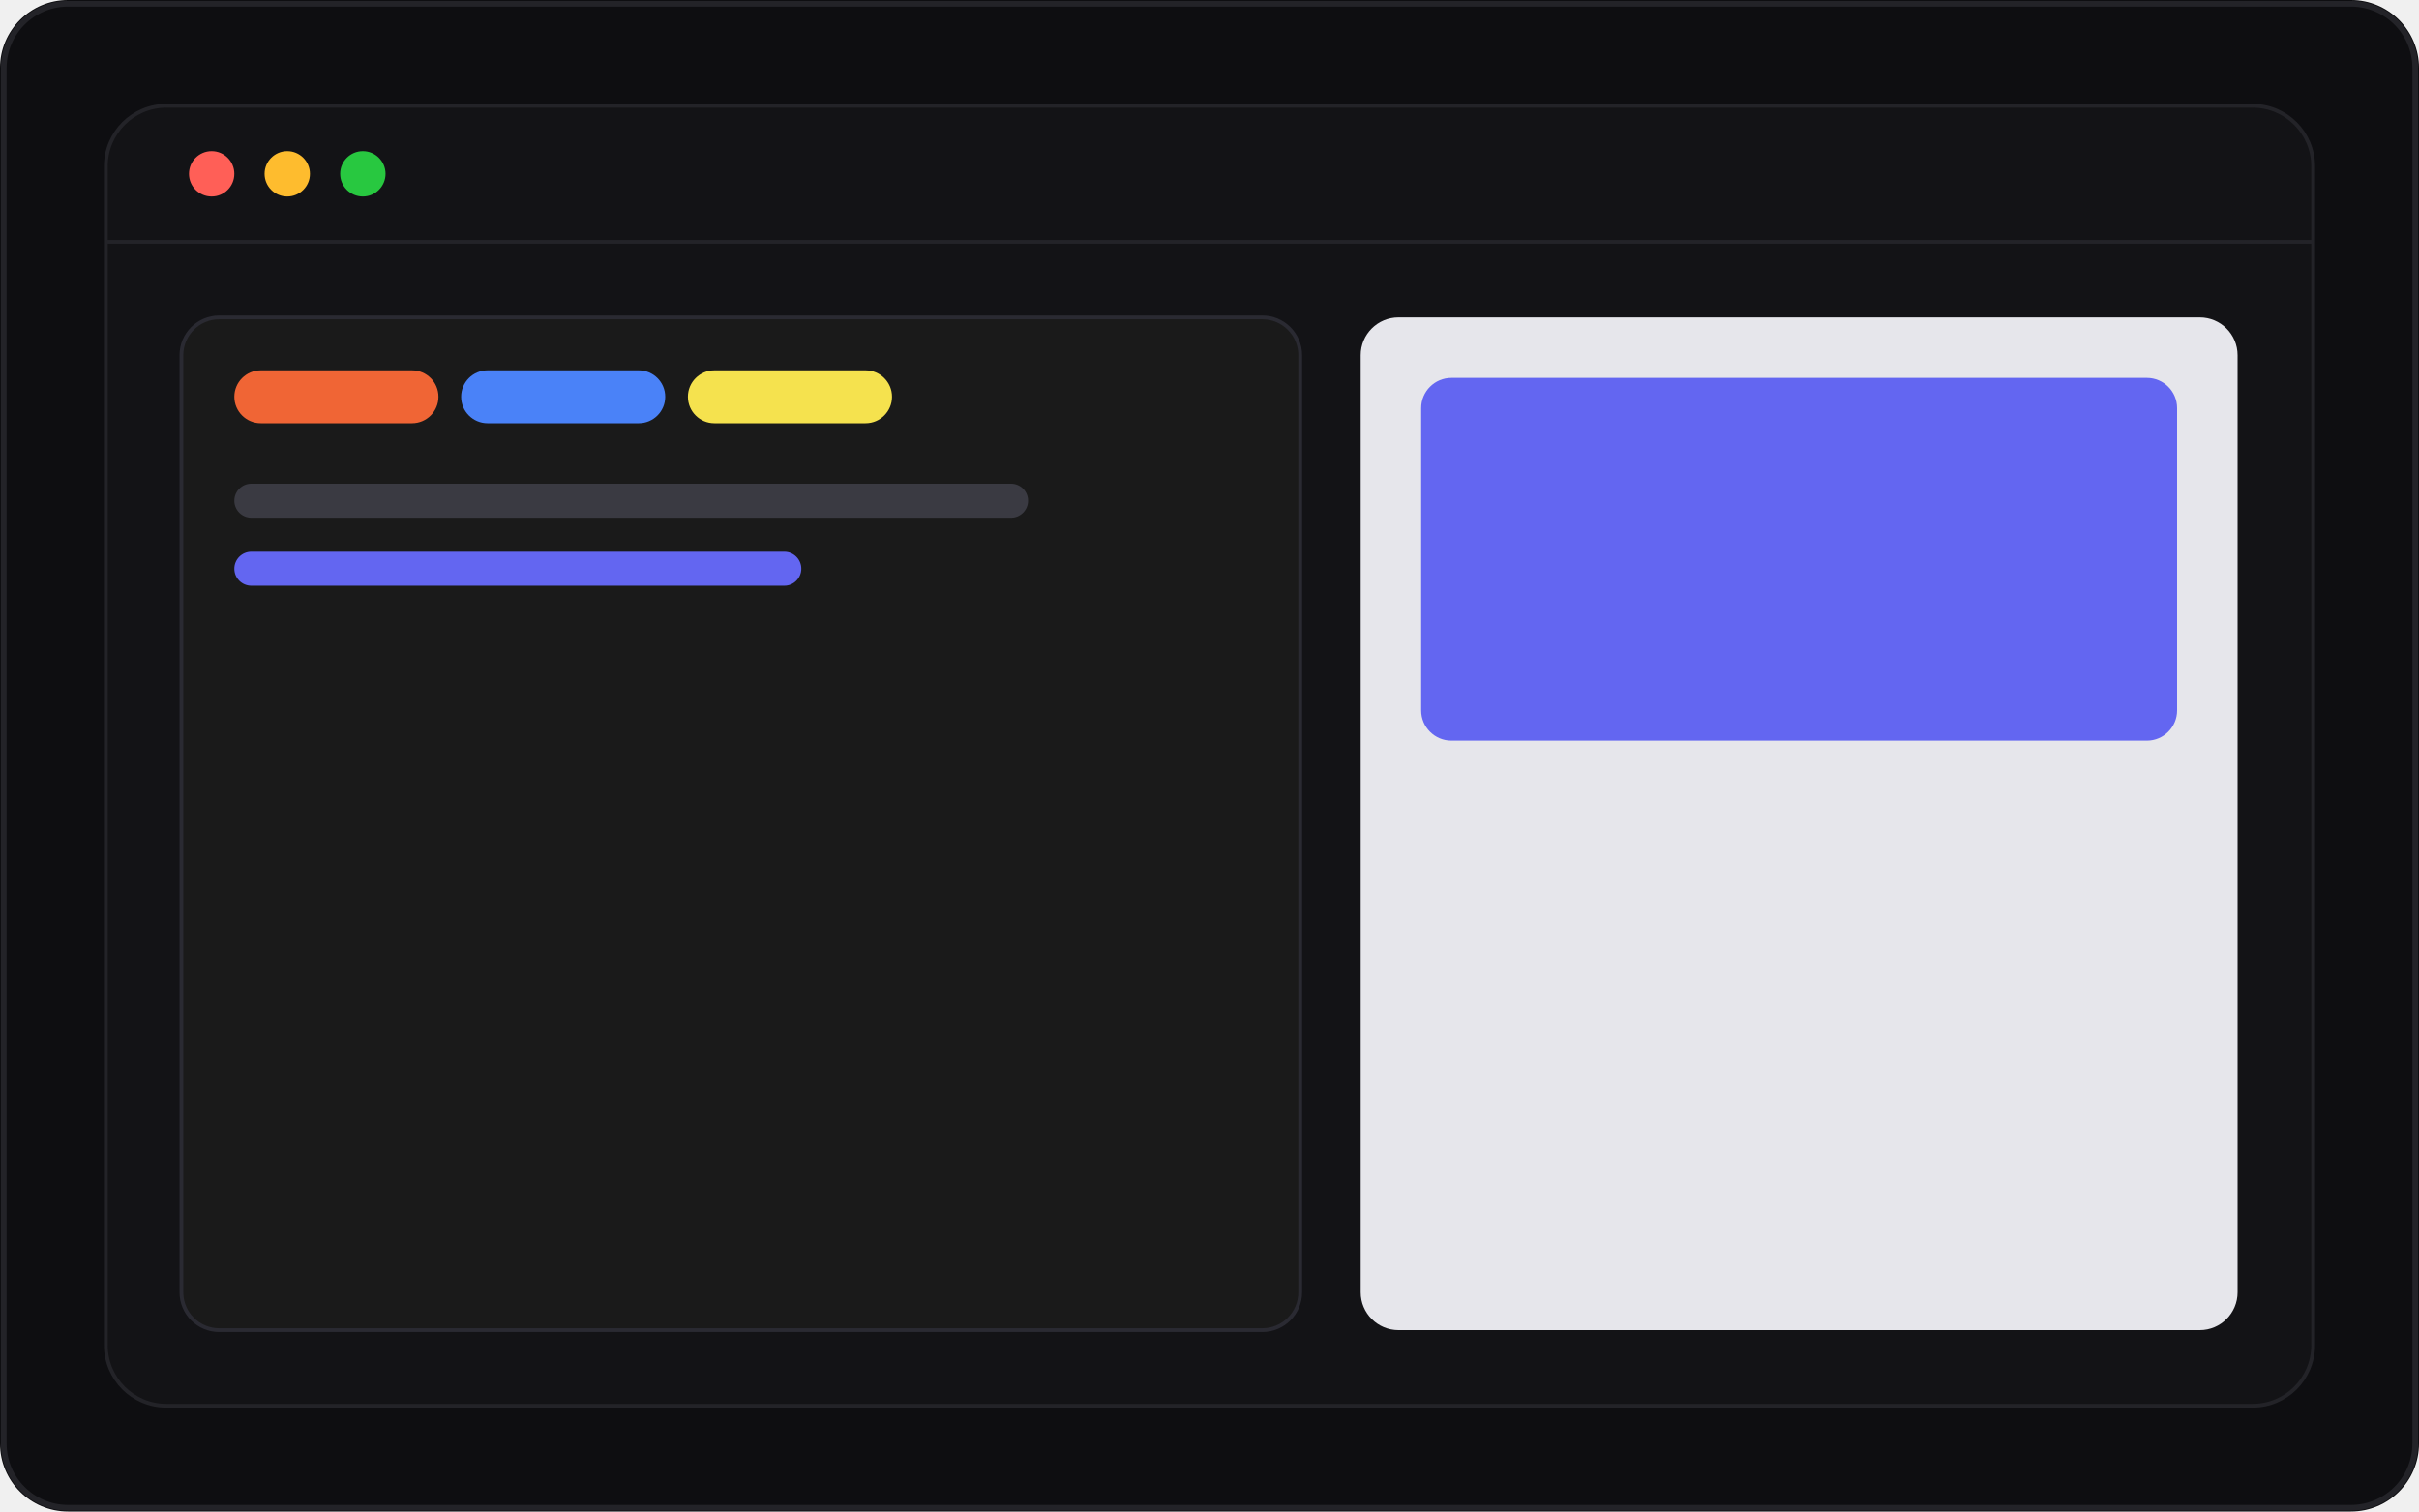
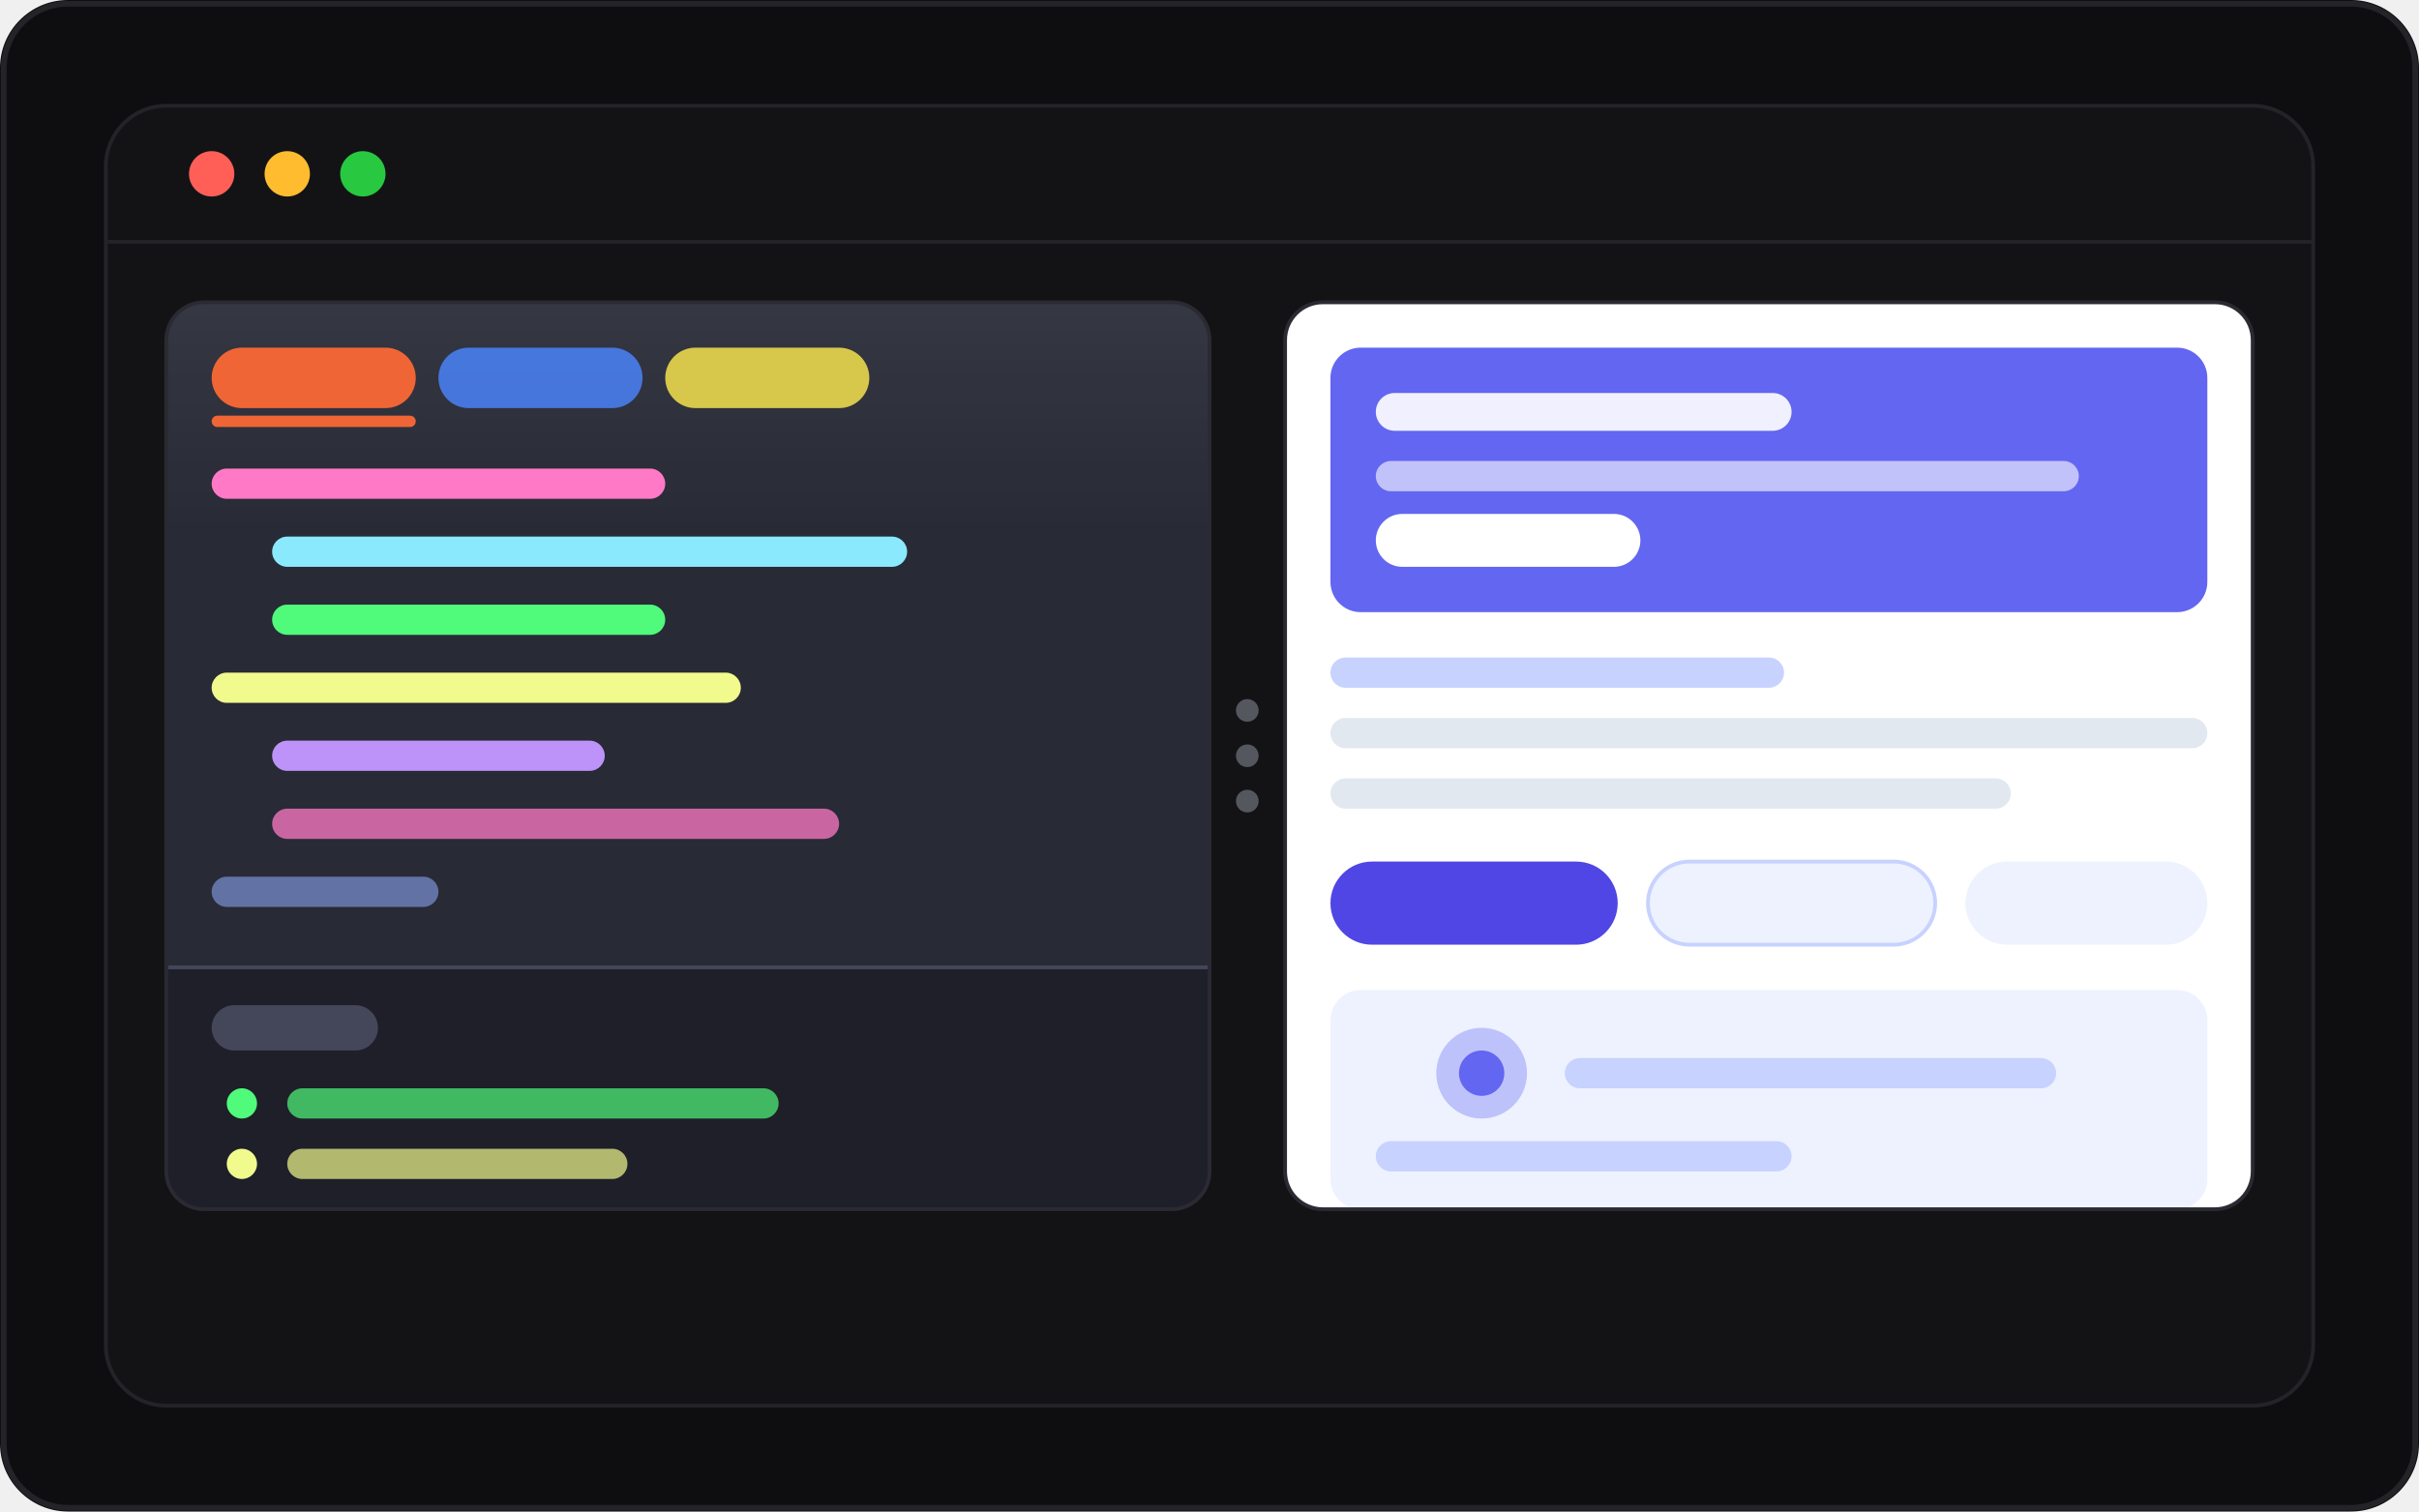
<svg xmlns="http://www.w3.org/2000/svg" width="640" height="400" viewBox="0 0 640 400" role="img">
+   <defs>
+     <clipPath id="cp-ed">
+       <rect x="44" y="80" width="276" height="240" rx="10" />
+     </clipPath>
+     <clipPath id="cp-pv">
+       <rect x="340" y="80" width="256" height="240" rx="10" />
+     </clipPath>
+     <linearGradient id="cp-sheen" x1="0" y1="0" x2="0" y2="1">
+       <stop offset="0" stop-color="#ffffff" stop-opacity="0.06" />
+       <stop offset="0.25" stop-color="#ffffff" stop-opacity="0" />
+     </linearGradient>
+   </defs>
  <rect width="640" height="400" rx="18" fill="#0e0e11" />
  <rect x="1" y="1" width="638" height="398" rx="17" fill="none" stroke="#232328" stroke-width="1.5" />
  <rect x="28" y="28" width="584" height="344" rx="16" fill="#131316" stroke="#232328" />
  <line x1="28" y1="64" x2="612" y2="64" stroke="#232328" stroke-width="1" />
  <circle cx="56" cy="46" r="6" fill="#ff5f57" />
  <circle cx="76" cy="46" r="6" fill="#febc2e" />
  <circle cx="96" cy="46" r="6" fill="#28c840" />
-   <rect x="48" y="84" width="296" height="268" rx="10" fill="#1a1a1a" stroke="#2a2a32" stroke-width="1" />
-   <rect x="62" y="98" width="54" height="14" rx="7" fill="#f06535" />
-   <rect x="122" y="98" width="54" height="14" rx="7" fill="#4a82f8" />
-   <rect x="182" y="98" width="54" height="14" rx="7" fill="#f5e24e" />
-   <rect x="62" y="128" width="210" height="9" rx="4.5" fill="#3a3a42" />
-   <rect x="62" y="146" width="150" height="9" rx="4.5" fill="#6366f1" />
-   <rect x="360" y="84" width="232" height="268" rx="10" fill="#e6e6eb" />
-   <rect x="376" y="100" width="200" height="96" rx="8" fill="#6366f1" />
+   <rect x="44" y="80" width="276" height="240" rx="10" fill="#282a36" />
+   <rect x="44" y="80" width="276" height="240" rx="10" fill="url(#cp-sheen)" />
+   <rect x="56" y="92" width="54" height="16" rx="8" fill="#f06535" />
+   <rect x="116" y="92" width="54" height="16" rx="8" fill="#4a82f8" opacity="0.85" />
+   <rect x="176" y="92" width="54" height="16" rx="8" fill="#f5e24e" opacity="0.85" />
+   <rect x="56" y="110" width="54" height="3" rx="1.5" fill="#f06535" />
+   <rect x="56" y="124" width="120" height="8" rx="4" fill="#ff79c6" />
+   <rect x="72" y="142" width="168" height="8" rx="4" fill="#8be9fd" />
+   <rect x="72" y="160" width="104" height="8" rx="4" fill="#50fa7b" />
+   <rect x="56" y="178" width="140" height="8" rx="4" fill="#f1fa8c" />
+   <rect x="72" y="196" width="88" height="8" rx="4" fill="#bd93f9" />
+   <rect x="72" y="214" width="150" height="8" rx="4" fill="#ff79c6" opacity="0.75" />
+   <rect x="56" y="232" width="60" height="8" rx="4" fill="#6272a4" />
+   <g clip-path="url(#cp-ed)">
+     <rect x="44" y="256" width="276" height="64" fill="#1e1f29" />
+     <line x1="44" y1="256" x2="320" y2="256" stroke="#44475a" stroke-width="1" />
+     <rect x="56" y="266" width="44" height="12" rx="6" fill="#44475a" />
+     <circle cx="64" cy="292" r="4" fill="#50fa7b" />
+     <rect x="76" y="288" width="130" height="8" rx="4" fill="#50fa7b" opacity="0.7" />
+     <circle cx="64" cy="308" r="4" fill="#f1fa8c" />
+     <rect x="76" y="304" width="90" height="8" rx="4" fill="#f1fa8c" opacity="0.7" />
+   </g>
+   <circle cx="330" cy="188" r="3" fill="#55575f" />
+   <circle cx="330" cy="200" r="3" fill="#55575f" />
+   <circle cx="330" cy="212" r="3" fill="#55575f" />
+   <rect x="340" y="80" width="256" height="240" rx="10" fill="#ffffff" />
+   <g clip-path="url(#cp-pv)">
+     <rect x="352" y="92" width="232" height="70" rx="8" fill="#6366f1" />
+     <rect x="364" y="104" width="110" height="10" rx="5" fill="#ffffff" opacity="0.9" />
+     <rect x="364" y="122" width="186" height="8" rx="4" fill="#ffffff" opacity="0.6" />
+     <rect x="364" y="136" width="70" height="14" rx="7" fill="#ffffff" />
+     <rect x="352" y="174" width="120" height="8" rx="4" fill="#c7d2fe" />
+     <rect x="352" y="190" width="232" height="8" rx="4" fill="#e2e8f0" />
+     <rect x="352" y="206" width="180" height="8" rx="4" fill="#e2e8f0" />
+     <rect x="352" y="228" width="76" height="22" rx="11" fill="#4f46e5" />
+     <rect x="436" y="228" width="76" height="22" rx="11" fill="#eef2ff" stroke="#c7d2fe" />
+     <rect x="520" y="228" width="64" height="22" rx="11" fill="#eef2ff" />
+     <rect x="352" y="262" width="232" height="58" rx="8" fill="#eef2ff" />
+     <circle cx="392" cy="284" r="12" fill="#6366f1" opacity="0.35" />
+     <circle cx="392" cy="284" r="6" fill="#6366f1" />
+     <rect x="414" y="280" width="130" height="8" rx="4" fill="#c7d2fe" />
+     <rect x="364" y="302" width="110" height="8" rx="4" fill="#c7d2fe" />
+   </g>
+   <rect x="44" y="80" width="276" height="240" rx="10" fill="none" stroke="#2a2a32" />
+   <rect x="340" y="80" width="256" height="240" rx="10" fill="none" stroke="#2a2a32" />
</svg>
